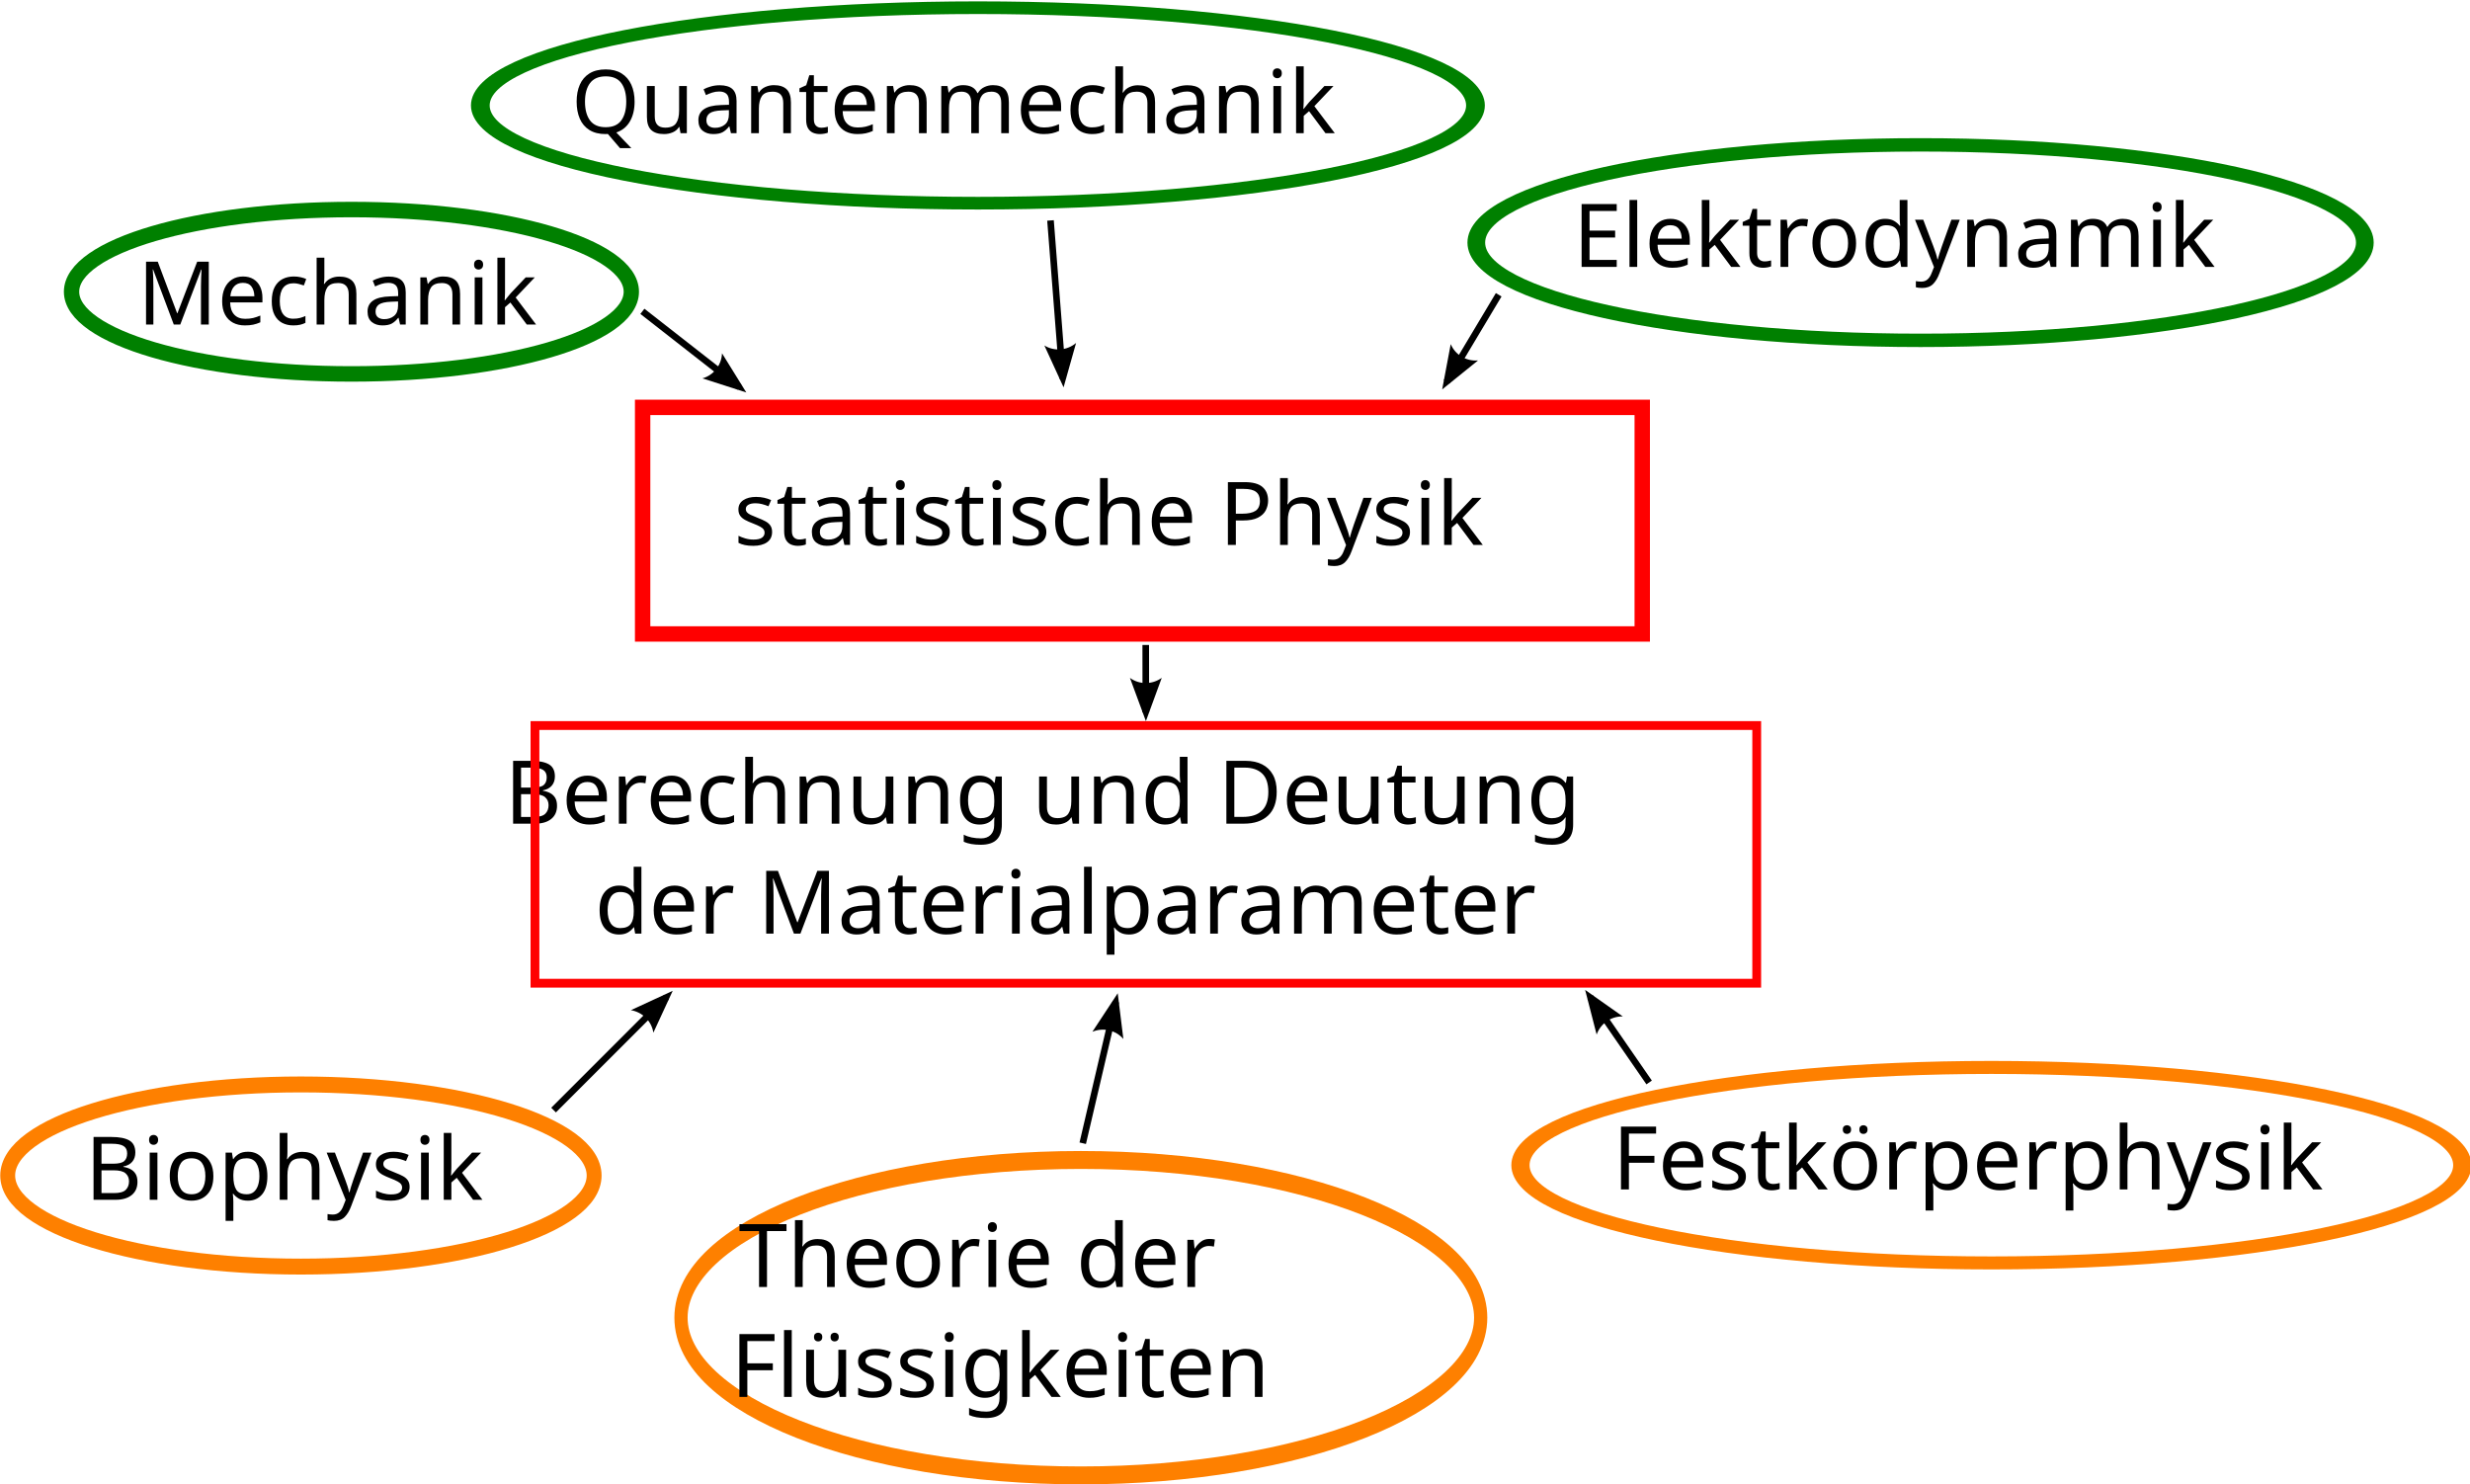
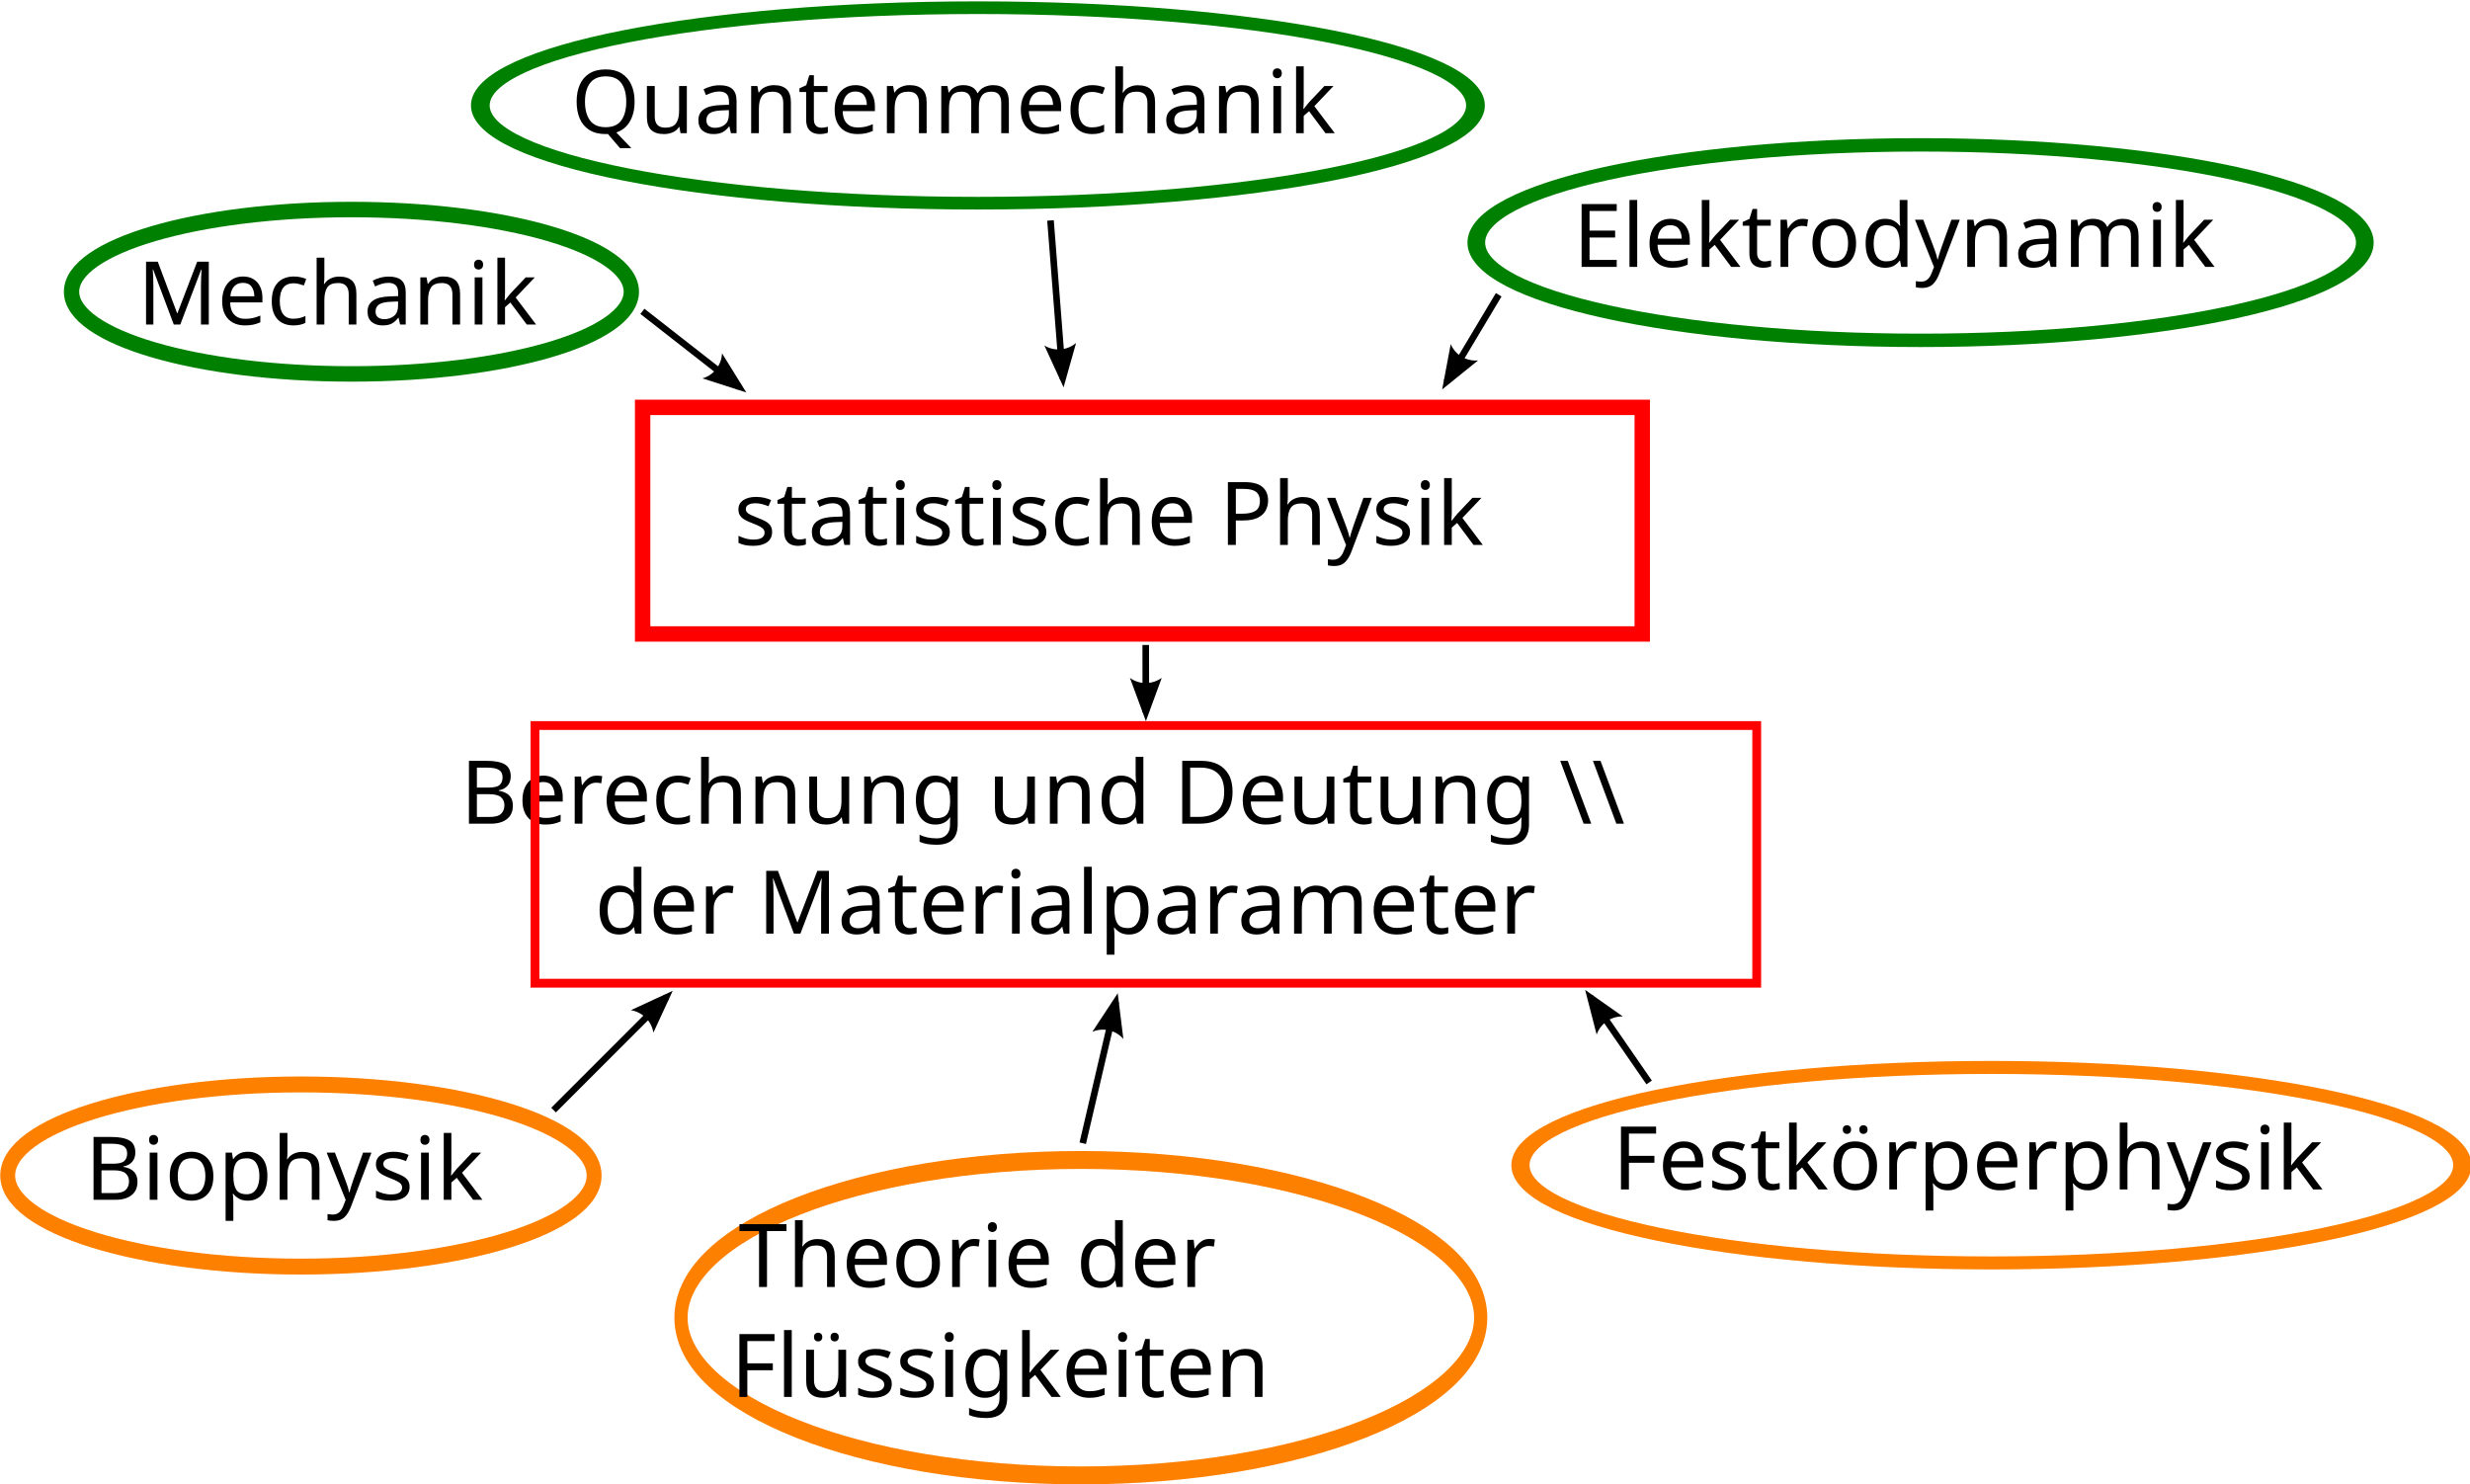
<svg xmlns="http://www.w3.org/2000/svg" width="1123.226" height="674.426" id="svg2" version="1.1">
  <defs id="defs4">
    <marker orient="auto" refY="0" refX="0" id="Arrow2Mend" style="overflow:visible">
      <path id="path4041" style="fill-rule:evenodd;stroke-width:0.625;stroke-linejoin:round" d="M 8.719,4.034 -2.207,0.016 8.719,-4.002 c -1.745,2.372 -1.735,5.617 -6e-7,8.035 z" transform="scale(-0.6,-0.6)" />
    </marker>
    <marker orient="auto" refY="0" refX="0" id="Arrow2Mend-5" style="overflow:visible">
      <path id="path4041-3" style="fill-rule:evenodd;stroke-width:0.625;stroke-linejoin:round" d="M 8.719,4.034 -2.207,0.016 8.719,-4.002 c -1.745,2.372 -1.735,5.617 -6e-7,8.035 z" transform="scale(-0.6,-0.6)" />
    </marker>
    <marker orient="auto" refY="0" refX="0" id="Arrow2Mend-8" style="overflow:visible">
      <path id="path4041-1" style="fill-rule:evenodd;stroke-width:0.625;stroke-linejoin:round" d="M 8.719,4.034 -2.207,0.016 8.719,-4.002 c -1.745,2.372 -1.735,5.617 -6e-7,8.035 z" transform="scale(-0.6,-0.6)" />
    </marker>
    <marker orient="auto" refY="0" refX="0" id="Arrow2Mend-2" style="overflow:visible">
      <path id="path4041-7" style="fill-rule:evenodd;stroke-width:0.625;stroke-linejoin:round" d="M 8.719,4.034 -2.207,0.016 8.719,-4.002 c -1.745,2.372 -1.735,5.617 -6e-7,8.035 z" transform="scale(-0.6,-0.6)" />
    </marker>
    <marker orient="auto" refY="0" refX="0" id="Arrow2Mend-9" style="overflow:visible">
      <path id="path4041-6" style="fill-rule:evenodd;stroke-width:0.625;stroke-linejoin:round" d="M 8.719,4.034 -2.207,0.016 8.719,-4.002 c -1.745,2.372 -1.735,5.617 -6e-7,8.035 z" transform="scale(-0.6,-0.6)" />
    </marker>
    <marker orient="auto" refY="0" refX="0" id="Arrow2Mend-88" style="overflow:visible">
      <path id="path4041-5" style="fill-rule:evenodd;stroke-width:0.625;stroke-linejoin:round" d="M 8.719,4.034 -2.207,0.016 8.719,-4.002 c -1.745,2.372 -1.735,5.617 -6e-7,8.035 z" transform="scale(-0.6,-0.6)" />
    </marker>
    <marker orient="auto" refY="0" refX="0" id="Arrow2Mend-4" style="overflow:visible">
      <path id="path4041-62" style="fill-rule:evenodd;stroke-width:0.625;stroke-linejoin:round" d="M 8.719,4.034 -2.207,0.016 8.719,-4.002 c -1.745,2.372 -1.735,5.617 -6e-7,8.035 z" transform="scale(-0.6,-0.6)" />
    </marker>
  </defs>
  <g id="layer1" transform="translate(-12.58431,-404.2946)">
    <g id="g3834" transform="translate(-4.285714,-40.57143)">
      <rect y="630.118" x="309.107" height="103.036" width="454.569" id="rect2985" style="fill:none;stroke:#ff0000;stroke-width:7;stroke-linecap:square;stroke-miterlimit:4;stroke-opacity:1;stroke-dasharray:none;stroke-dashoffset:0" />
      <text id="text3755" y="692.671" x="350.619" style="font-size:40px;font-style:normal;font-weight:normal;line-height:125%;letter-spacing:0px;word-spacing:0px;fill:#000000;fill-opacity:1;stroke:none;font-family:Sans" xml:space="preserve">
        <tspan y="692.671" x="350.619" id="tspan3757">statistische Physik</tspan>
      </text>
    </g>
    <g id="g4558">
-       <path transform="matrix(1.145455,0,0,1.156281,3.465348,361.0349)" d="m 258.599,152.145 a 111.117,32.325 0 1 1 -222.234,0 111.117,32.325 0 1 1 222.234,0 z" id="path3759" style="fill:none;stroke:#008000;stroke-width:6.082;stroke-linecap:square;stroke-miterlimit:4;stroke-opacity:1;stroke-dasharray:none;stroke-dashoffset:0" />
+       <path transform="matrix(1.145455,0,0,1.156281,3.465348,361.0349)" d="m 258.599,152.145 c 0,17.853 -49.749,32.325 -111.117,32.325 -61.368,0 -111.117,-14.472 -111.117,-32.325 0,-17.853 49.749,-32.325 111.117,-32.325 61.368,0 111.117,14.472 111.117,32.325 z" id="path3759" style="fill:none;stroke:#008000;stroke-width:6.082;stroke-linecap:square;stroke-miterlimit:4;stroke-opacity:1;stroke-dasharray:none;stroke-dashoffset:0" />
      <text id="text3761" y="551.87" x="75.124" style="font-size:40px;font-style:normal;font-weight:normal;line-height:125%;letter-spacing:0px;word-spacing:0px;fill:#000000;fill-opacity:1;stroke:none;font-family:Sans" xml:space="preserve">
        <tspan y="551.87" x="75.124" id="tspan3763">Mechanik</tspan>
      </text>
    </g>
    <g id="g3818" transform="translate(-72.03772,57.48949)">
      <path transform="matrix(2.036364,0,0,1.375031,228.9924,185.5486)" d="m 258.599,152.145 c 0,17.853 -49.749,32.325 -111.117,32.325 -61.368,0 -111.117,-14.472 -111.117,-32.325 0,-17.853 49.749,-32.325 111.117,-32.325 61.368,0 111.117,14.472 111.117,32.325 z" id="path3759-5" style="fill:none;stroke:#008000;stroke-width:4.183;stroke-linecap:square;stroke-miterlimit:4;stroke-opacity:1;stroke-dasharray:none;stroke-dashoffset:0" />
      <text id="text3761-7" y="407.37" x="344.408" style="font-size:40px;font-style:normal;font-weight:normal;line-height:125%;letter-spacing:0px;word-spacing:0px;fill:#000000;fill-opacity:1;stroke:none;font-family:Sans" xml:space="preserve">
        <tspan y="407.37" x="344.408" id="tspan3763-2">Quantenmechanik</tspan>
      </text>
    </g>
    <g id="g4563">
-       <path transform="matrix(1.818182,0,0,1.375031,617.8086,305.4102)" d="m 258.599,152.145 a 111.117,32.325 0 1 1 -222.234,0 111.117,32.325 0 1 1 222.234,0 z" id="path3759-5-0" style="fill:none;stroke:#008000;stroke-width:4.427;stroke-linecap:square;stroke-miterlimit:4;stroke-opacity:1;stroke-dasharray:none;stroke-dashoffset:0" />
+       <path transform="matrix(1.818182,0,0,1.375031,617.8086,305.4102)" d="m 258.599,152.145 c 0,17.853 -49.749,32.325 -111.117,32.325 -61.368,0 -111.117,-14.472 -111.117,-32.325 0,-17.853 49.749,-32.325 111.117,-32.325 61.368,0 111.117,14.472 111.117,32.325 z" id="path3759-5-0" style="fill:none;stroke:#008000;stroke-width:4.427;stroke-linecap:square;stroke-miterlimit:4;stroke-opacity:1;stroke-dasharray:none;stroke-dashoffset:0" />
      <text id="text3761-7-2" y="525.65" x="727.941" style="font-size:40px;font-style:normal;font-weight:normal;line-height:125%;letter-spacing:0px;word-spacing:0px;fill:#000000;fill-opacity:1;stroke:none;font-family:Sans" xml:space="preserve">
        <tspan y="525.65" x="727.941" id="tspan3763-2-3">Elektrodynamik</tspan>
      </text>
    </g>
    <g id="g3962" transform="translate(764.6149,23.20377)">
      <path transform="matrix(1.927273,0,0,1.375031,-130.6954,701.7366)" d="m 258.599,152.145 c 0,17.853 -49.749,32.325 -111.117,32.325 -61.368,0 -111.117,-14.472 -111.117,-32.325 0,-17.853 49.749,-32.325 111.117,-32.325 61.368,0 111.117,14.472 111.117,32.325 z" id="path3759-5-0-9" style="fill:none;stroke:#fe8000;stroke-width:4.3;stroke-linecap:square;stroke-miterlimit:4;stroke-opacity:1;stroke-dasharray:none;stroke-dashoffset:0" />
      <text id="text3761-7-2-3" y="921.976" x="-18.771" style="font-size:40px;font-style:normal;font-weight:normal;line-height:125%;letter-spacing:0px;word-spacing:0px;fill:#000000;fill-opacity:1;stroke:none;font-family:Sans" xml:space="preserve">
        <tspan y="921.976" x="-18.771" id="tspan3763-2-3-8">Festkörperphysik</tspan>
      </text>
    </g>
    <g id="g3956" transform="translate(-69.67079,87.5069)">
      <path transform="matrix(1.636364,0,0,2.218781,332.432,578.4149)" d="m 258.599,152.145 c 0,17.853 -49.749,32.325 -111.117,32.325 -61.368,0 -111.117,-14.472 -111.117,-32.325 0,-17.853 49.749,-32.325 111.117,-32.325 61.368,0 111.117,14.472 111.117,32.325 z" id="path3759-5-0-9-1" style="fill:none;stroke:#fe8000;stroke-width:3.674;stroke-linecap:square;stroke-miterlimit:4;stroke-opacity:1;stroke-dasharray:none;stroke-dashoffset:0" />
      <text id="text3761-7-2-3-4" y="902.027" x="573.523" style="font-size:40px;font-style:normal;font-weight:normal;text-align:center;line-height:125%;letter-spacing:0px;word-spacing:0px;text-anchor:middle;fill:#000000;fill-opacity:1;stroke:none;font-family:Sans" xml:space="preserve">
        <tspan y="902.027" x="573.523" id="tspan3763-2-3-8-0">Theorie der</tspan>
        <tspan id="tspan3920" y="952.027" x="573.523">Flüssigkeiten</tspan>
      </text>
    </g>
    <g id="g3967" transform="translate(-147.5604,-191.2952)">
      <path transform="matrix(1.2,0,0,1.281281,120.0061,935.2033)" d="m 258.599,152.145 c 0,17.853 -49.749,32.325 -111.117,32.325 -61.368,0 -111.117,-14.472 -111.117,-32.325 0,-17.853 49.749,-32.325 111.117,-32.325 61.368,0 111.117,14.472 111.117,32.325 z" id="path3759-5-0-9-6" style="fill:none;stroke:#fe8000;stroke-width:5.645;stroke-linecap:square;stroke-miterlimit:4;stroke-opacity:1;stroke-dasharray:none;stroke-dashoffset:0" />
      <text id="text3761-7-2-3-6" y="1141.179" x="198.811" style="font-size:40px;font-style:normal;font-weight:normal;line-height:125%;letter-spacing:0px;word-spacing:0px;fill:#000000;fill-opacity:1;stroke:none;font-family:Sans" xml:space="preserve">
        <tspan y="1141.179" x="198.811" id="tspan3763-2-3-8-9">Biophysik</tspan>
      </text>
    </g>
    <g id="g4002" transform="translate(-444.176,0.05743098)">
      <text id="text3828" y="778.788" x="977.681" style="font-size:40px;font-style:normal;font-weight:normal;text-align:center;line-height:125%;letter-spacing:0px;word-spacing:0px;text-anchor:middle;fill:#000000;fill-opacity:1;stroke:none;font-family:Sans" xml:space="preserve">
-         <tspan y="778.788" x="977.681" id="tspan3830">Berechnung und Deutung</tspan>
+         <tspan y="778.788" x="977.681" id="tspan3830">Berechnung und Deutung \\</tspan>
        <tspan id="tspan3832" y="828.788" x="977.681">der Materialparameter</tspan>
      </text>
      <rect y="734.164" x="700.036" height="117.178" width="555.584" id="rect2985-5" style="fill:none;stroke:#ff0000;stroke-width:4;stroke-linecap:square;stroke-miterlimit:4;stroke-opacity:1;stroke-dasharray:none;stroke-dashoffset:0" />
    </g>
    <path style="fill:none;stroke:#000000;stroke-width:3;stroke-linecap:butt;stroke-linejoin:miter;stroke-miterlimit:4;stroke-opacity:1;stroke-dasharray:none;marker-end:url(#Arrow2Mend)" d="m 304.707,237.6 44.11,34.474" id="path4008" transform="translate(0,308.2677)" />
    <path style="fill:none;stroke:#000000;stroke-width:3;stroke-linecap:butt;stroke-linejoin:miter;stroke-miterlimit:4;stroke-opacity:1;stroke-dasharray:none;marker-end:url(#Arrow2Mend)" d="m 490.295,504.54 5.61,71.936" id="path4008-2" />
    <path style="fill:none;stroke:#000000;stroke-width:3;stroke-linecap:butt;stroke-linejoin:miter;stroke-miterlimit:4;stroke-opacity:1;stroke-dasharray:none;marker-end:url(#Arrow2Mend)" d="m 694.111,538.339 -23.684,39.611" id="path4008-3" />
    <path style="fill:none;stroke:#000000;stroke-width:3;stroke-linecap:butt;stroke-linejoin:miter;stroke-miterlimit:4;stroke-opacity:1;stroke-dasharray:none;marker-end:url(#Arrow2Mend)" d="m 533.605,697.582 0.036,30.666" id="path4008-26" />
    <path style="fill:none;stroke:#000000;stroke-width:3;stroke-linecap:butt;stroke-linejoin:miter;stroke-miterlimit:4;stroke-opacity:1;stroke-dasharray:none;marker-end:url(#Arrow2Mend)" d="m 264.321,909.094 51.384,-51.393" id="path4008-9" />
    <path style="fill:none;stroke:#000000;stroke-width:3;stroke-linecap:butt;stroke-linejoin:miter;stroke-miterlimit:4;stroke-opacity:1;stroke-dasharray:none;marker-end:url(#Arrow2Mend)" d="m 504.955,924.166 15.036,-64.322" id="path4008-7" />
    <path style="fill:none;stroke:#000000;stroke-width:3;stroke-linecap:butt;stroke-linejoin:miter;stroke-miterlimit:4;stroke-opacity:1;stroke-dasharray:none;marker-end:url(#Arrow2Mend)" d="M 762.528,896.533 735.705,857.701" id="path4008-20" />
  </g>
</svg>
